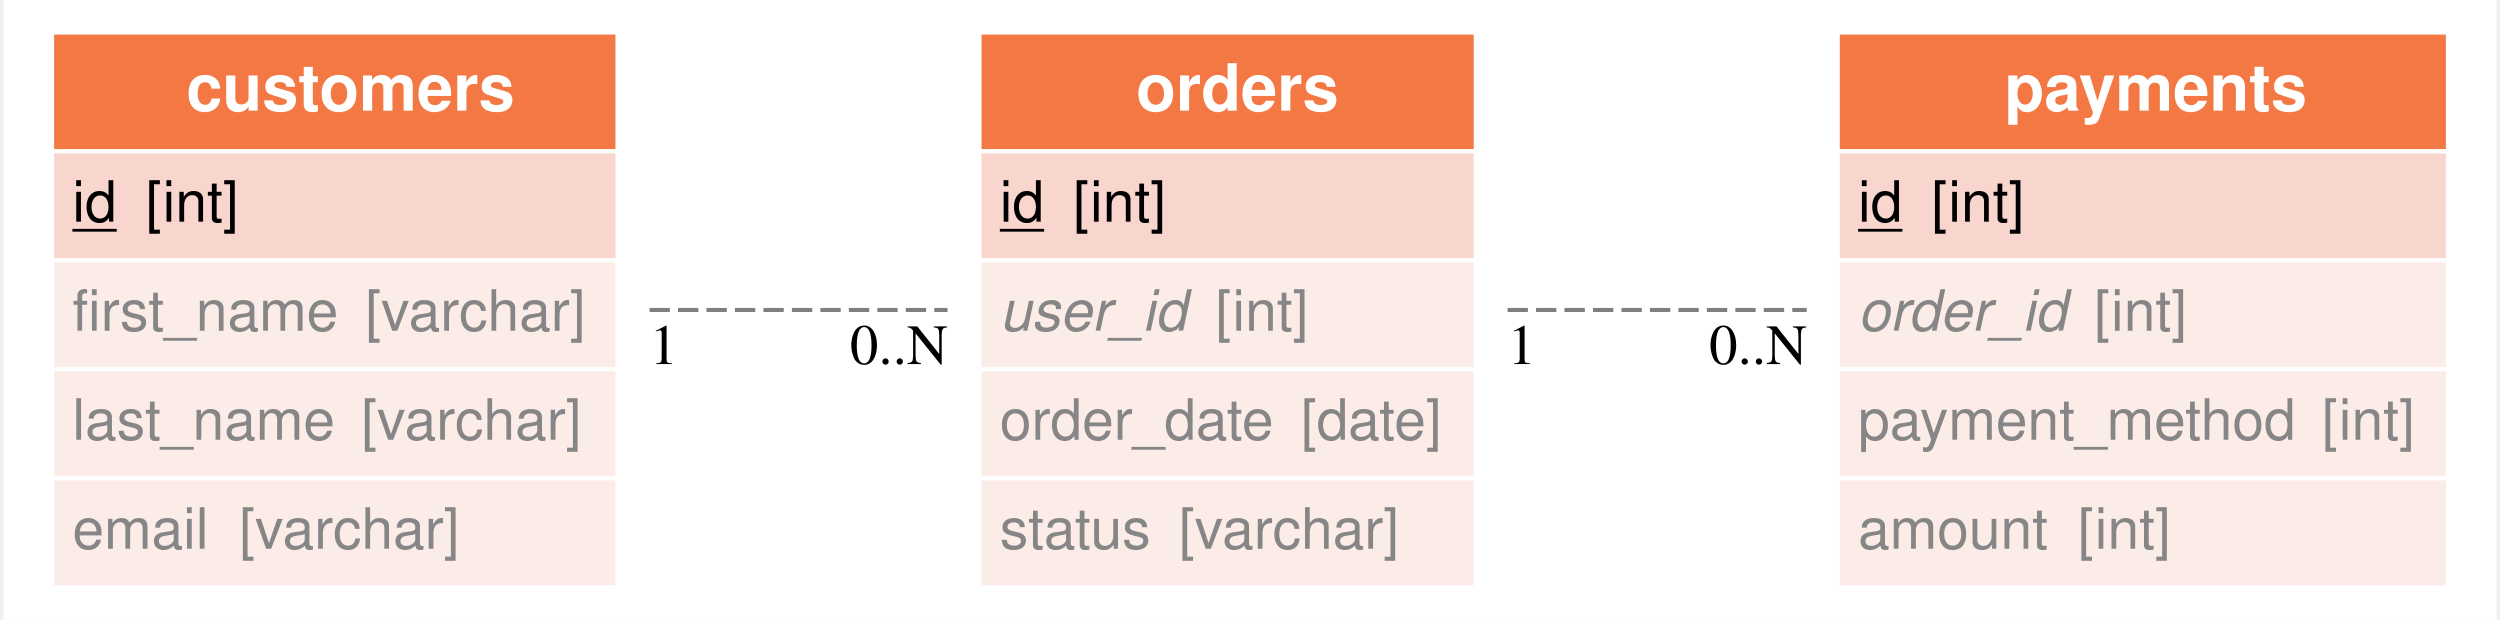
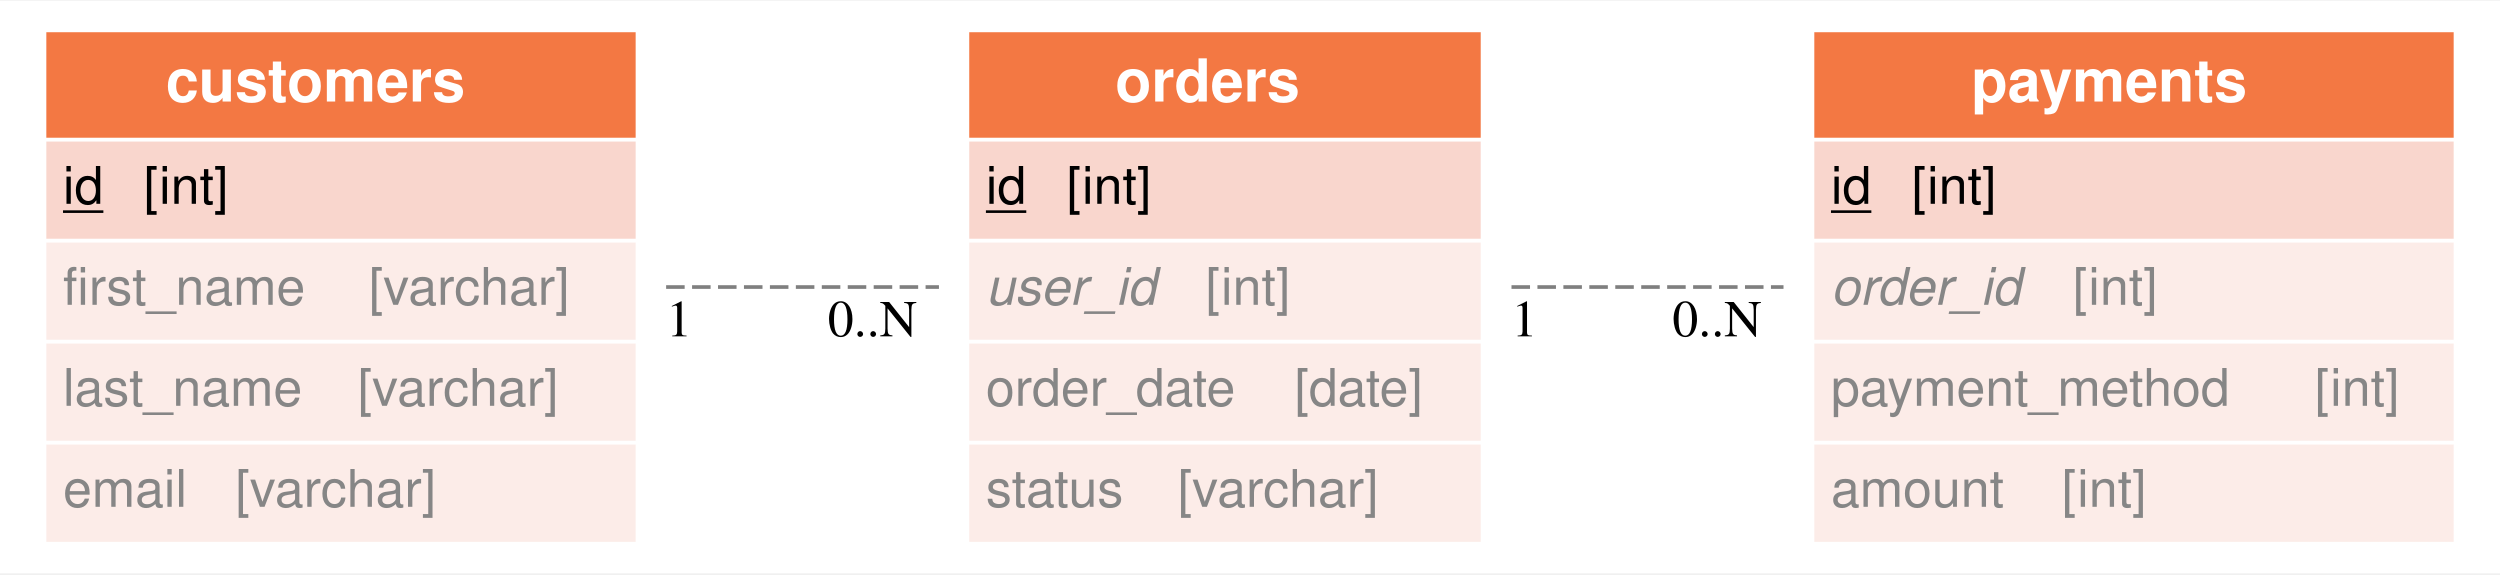
- <svg xmlns="http://www.w3.org/2000/svg" width="613pt" height="152pt" viewBox="0.00 0.00 613.00 152.40">
-   <g id="graph0" class="graph" transform="scale(1 1) rotate(0) translate(4 148.4)">
-     <polygon fill="white" stroke="none" points="-4,4 -4,-148.4 609,-148.4 609,4 -4,4" />
+ <svg xmlns="http://www.w3.org/2000/svg" width="675pt" height="155pt" viewBox="0.00 0.00 674.50 154.50">
+   <g id="graph0" class="graph" transform="scale(1 1) rotate(0) translate(4 150.5)">
+     <polygon fill="white" stroke="none" points="-4,4 -4,-150.5 670.5,-150.5 670.5,4 -4,4" />
    <g id="node1" class="node">
-       <polygon fill="#f37843" stroke="none" points="8,-4 8,-140.4 147,-140.4 147,-4 8,-4" />
-       <polygon fill="none" stroke="#ffffff" points="8,-111.2 8,-140.4 147,-140.4 147,-111.2 8,-111.2" />
-       <text text-anchor="start" x="41" y="-121.2" font-family="Helvetica,sans-Serif" font-weight="bold" font-size="16.00" fill="#ffffff">customers</text>
-       <polygon fill="#f9d6cd" stroke="none" points="8,-84.4 8,-111.2 147,-111.2 147,-84.4 8,-84.4" />
-       <polygon fill="none" stroke="#ffffff" points="8,-84.4 8,-111.2 147,-111.2 147,-84.4 8,-84.4" />
-       <text text-anchor="start" x="13" y="-93.9" font-family="Helvetica,sans-Serif" text-decoration="underline" font-size="14.00" fill="#000000">id  </text>
-       <text text-anchor="start" x="31" y="-93.9" font-family="Helvetica,sans-Serif" font-size="14.00" fill="#000000"> [int]</text>
-       <polygon fill="#fcece8" stroke="none" points="8,-57.6 8,-84.4 147,-84.4 147,-57.6 8,-57.6" />
-       <polygon fill="none" stroke="#ffffff" points="8,-57.6 8,-84.4 147,-84.4 147,-57.6 8,-57.6" />
-       <text text-anchor="start" x="13" y="-67.1" font-family="Helvetica,sans-Serif" font-size="14.00" fill="#868686">first_name  </text>
-       <text text-anchor="start" x="85" y="-67.1" font-family="Helvetica,sans-Serif" font-size="14.00" fill="#868686"> [varchar]</text>
-       <polygon fill="#fcece8" stroke="none" points="8,-30.8 8,-57.6 147,-57.6 147,-30.8 8,-30.8" />
-       <polygon fill="none" stroke="#ffffff" points="8,-30.8 8,-57.6 147,-57.6 147,-30.8 8,-30.8" />
-       <text text-anchor="start" x="13" y="-40.3" font-family="Helvetica,sans-Serif" font-size="14.00" fill="#868686">last_name  </text>
-       <text text-anchor="start" x="84" y="-40.3" font-family="Helvetica,sans-Serif" font-size="14.00" fill="#868686"> [varchar]</text>
-       <polygon fill="#fcece8" stroke="none" points="8,-4 8,-30.8 147,-30.8 147,-4 8,-4" />
-       <polygon fill="none" stroke="#ffffff" points="8,-4 8,-30.8 147,-30.8 147,-4 8,-4" />
-       <text text-anchor="start" x="13" y="-13.5" font-family="Helvetica,sans-Serif" font-size="14.00" fill="#868686">email  </text>
-       <text text-anchor="start" x="54" y="-13.5" font-family="Helvetica,sans-Serif" font-size="14.00" fill="#868686"> [varchar]</text>
+       <polygon fill="#f37843" stroke="none" points="8,-4 8,-142.5 168,-142.5 168,-4 8,-4" />
+       <polygon fill="none" stroke="#ffffff" points="8,-113 8,-142.5 168,-142.5 168,-113 8,-113" />
+       <text text-anchor="start" x="40.75" y="-123.3" font-family="Helvetica,sans-Serif" font-weight="bold" font-size="16.00" fill="#ffffff">customers</text>
+       <polygon fill="#f9d6cd" stroke="none" points="8,-85.75 8,-113 168,-113 168,-85.75 8,-85.75" />
+       <polygon fill="none" stroke="#ffffff" points="8,-85.75 8,-113 168,-113 168,-85.75 8,-85.75" />
+       <text text-anchor="start" x="13" y="-95.7" font-family="Helvetica,sans-Serif" text-decoration="underline" font-size="14.00" fill="#000000">id  </text>
+       <text text-anchor="start" x="34.75" y="-95.7" font-family="Helvetica,sans-Serif" font-size="14.00" fill="#000000"> [int]</text>
+       <polygon fill="#fcece8" stroke="none" points="8,-58.5 8,-85.75 168,-85.75 168,-58.5 8,-58.5" />
+       <polygon fill="none" stroke="#ffffff" points="8,-58.5 8,-85.75 168,-85.75 168,-58.5 8,-58.5" />
+       <text text-anchor="start" x="13" y="-68.45" font-family="Helvetica,sans-Serif" font-size="14.00" fill="#868686">first_name  </text>
+       <text text-anchor="start" x="95.5" y="-68.45" font-family="Helvetica,sans-Serif" font-size="14.00" fill="#868686"> [varchar]</text>
+       <polygon fill="#fcece8" stroke="none" points="8,-31.25 8,-58.5 168,-58.5 168,-31.25 8,-31.25" />
+       <polygon fill="none" stroke="#ffffff" points="8,-31.25 8,-58.5 168,-58.5 168,-31.25 8,-31.25" />
+       <text text-anchor="start" x="13" y="-41.2" font-family="Helvetica,sans-Serif" font-size="14.00" fill="#868686">last_name  </text>
+       <text text-anchor="start" x="92.5" y="-41.2" font-family="Helvetica,sans-Serif" font-size="14.00" fill="#868686"> [varchar]</text>
+       <polygon fill="#fcece8" stroke="none" points="8,-4 8,-31.25 168,-31.25 168,-4 8,-4" />
+       <polygon fill="none" stroke="#ffffff" points="8,-4 8,-31.25 168,-31.25 168,-4 8,-4" />
+       <text text-anchor="start" x="13" y="-13.95" font-family="Helvetica,sans-Serif" font-size="14.00" fill="#868686">email  </text>
+       <text text-anchor="start" x="59.5" y="-13.95" font-family="Helvetica,sans-Serif" font-size="14.00" fill="#868686"> [varchar]</text>
    </g>
    <g id="node2" class="node">
-       <polygon fill="#f37843" stroke="none" points="236,-4 236,-140.4 358,-140.4 358,-4 236,-4" />
-       <polygon fill="none" stroke="#ffffff" points="236,-111.2 236,-140.4 358,-140.4 358,-111.2 236,-111.2" />
-       <text text-anchor="start" x="274.5" y="-121.2" font-family="Helvetica,sans-Serif" font-weight="bold" font-size="16.00" fill="#ffffff">orders</text>
-       <polygon fill="#f9d6cd" stroke="none" points="236,-84.4 236,-111.2 358,-111.2 358,-84.4 236,-84.4" />
-       <polygon fill="none" stroke="#ffffff" points="236,-84.4 236,-111.2 358,-111.2 358,-84.4 236,-84.4" />
-       <text text-anchor="start" x="241" y="-93.9" font-family="Helvetica,sans-Serif" text-decoration="underline" font-size="14.00" fill="#000000">id  </text>
-       <text text-anchor="start" x="259" y="-93.9" font-family="Helvetica,sans-Serif" font-size="14.00" fill="#000000"> [int]</text>
-       <polygon fill="#fcece8" stroke="none" points="236,-57.6 236,-84.4 358,-84.4 358,-57.6 236,-57.6" />
-       <polygon fill="none" stroke="#ffffff" points="236,-57.6 236,-84.4 358,-84.4 358,-57.6 236,-57.6" />
-       <text text-anchor="start" x="241" y="-67.1" font-family="Helvetica,sans-Serif" font-style="italic" font-size="14.00" fill="#868686">user_id  </text>
-       <text text-anchor="start" x="294" y="-67.1" font-family="Helvetica,sans-Serif" font-size="14.00" fill="#868686"> [int]</text>
-       <polygon fill="#fcece8" stroke="none" points="236,-30.8 236,-57.6 358,-57.6 358,-30.8 236,-30.8" />
-       <polygon fill="none" stroke="#ffffff" points="236,-30.8 236,-57.6 358,-57.6 358,-30.8 236,-30.8" />
-       <text text-anchor="start" x="241" y="-40.3" font-family="Helvetica,sans-Serif" font-size="14.00" fill="#868686">order_date  </text>
-       <text text-anchor="start" x="315" y="-40.3" font-family="Helvetica,sans-Serif" font-size="14.00" fill="#868686"> [date]</text>
-       <polygon fill="#fcece8" stroke="none" points="236,-4 236,-30.8 358,-30.8 358,-4 236,-4" />
-       <polygon fill="none" stroke="#ffffff" points="236,-4 236,-30.8 358,-30.8 358,-4 236,-4" />
-       <text text-anchor="start" x="241" y="-13.5" font-family="Helvetica,sans-Serif" font-size="14.00" fill="#868686">status  </text>
-       <text text-anchor="start" x="285" y="-13.5" font-family="Helvetica,sans-Serif" font-size="14.00" fill="#868686"> [varchar]</text>
+       <polygon fill="#f37843" stroke="none" points="257,-4 257,-142.5 396,-142.5 396,-4 257,-4" />
+       <polygon fill="none" stroke="#ffffff" points="257,-113 257,-142.5 396,-142.5 396,-113 257,-113" />
+       <text text-anchor="start" x="296.88" y="-123.3" font-family="Helvetica,sans-Serif" font-weight="bold" font-size="16.00" fill="#ffffff">orders</text>
+       <polygon fill="#f9d6cd" stroke="none" points="257,-85.75 257,-113 396,-113 396,-85.75 257,-85.75" />
+       <polygon fill="none" stroke="#ffffff" points="257,-85.75 257,-113 396,-113 396,-85.75 257,-85.75" />
+       <text text-anchor="start" x="262" y="-95.7" font-family="Helvetica,sans-Serif" text-decoration="underline" font-size="14.00" fill="#000000">id  </text>
+       <text text-anchor="start" x="283.75" y="-95.7" font-family="Helvetica,sans-Serif" font-size="14.00" fill="#000000"> [int]</text>
+       <polygon fill="#fcece8" stroke="none" points="257,-58.5 257,-85.75 396,-85.75 396,-58.5 257,-58.5" />
+       <polygon fill="none" stroke="#ffffff" points="257,-58.5 257,-85.75 396,-85.75 396,-58.5 257,-58.5" />
+       <text text-anchor="start" x="262" y="-68.45" font-family="Helvetica,sans-Serif" font-style="italic" font-size="14.00" fill="#868686">user_id  </text>
+       <text text-anchor="start" x="321.25" y="-68.45" font-family="Helvetica,sans-Serif" font-size="14.00" fill="#868686"> [int]</text>
+       <polygon fill="#fcece8" stroke="none" points="257,-31.25 257,-58.5 396,-58.5 396,-31.25 257,-31.25" />
+       <polygon fill="none" stroke="#ffffff" points="257,-31.25 257,-58.5 396,-58.5 396,-31.25 257,-31.25" />
+       <text text-anchor="start" x="262" y="-41.2" font-family="Helvetica,sans-Serif" font-size="14.00" fill="#868686">order_date  </text>
+       <text text-anchor="start" x="345.25" y="-41.2" font-family="Helvetica,sans-Serif" font-size="14.00" fill="#868686"> [date]</text>
+       <polygon fill="#fcece8" stroke="none" points="257,-4 257,-31.25 396,-31.25 396,-4 257,-4" />
+       <polygon fill="none" stroke="#ffffff" points="257,-4 257,-31.25 396,-31.25 396,-4 257,-4" />
+       <text text-anchor="start" x="262" y="-13.95" font-family="Helvetica,sans-Serif" font-size="14.00" fill="#868686">status  </text>
+       <text text-anchor="start" x="313.75" y="-13.95" font-family="Helvetica,sans-Serif" font-size="14.00" fill="#868686"> [varchar]</text>
    </g>
    <g id="edge1" class="edge">
-       <path fill="none" stroke="#7f7f7f" stroke-dasharray="5,2" d="M154.88,-72.2C178.75,-72.2 204.9,-72.2 228.14,-72.2" />
-       <text text-anchor="start" x="204.14" y="-58.9" font-family="Times,serif" font-size="14.00">0..N</text>
-       <text text-anchor="start" x="154.88" y="-58.9" font-family="Times,serif" font-size="14.00">1</text>
+       <path fill="none" stroke="#7f7f7f" stroke-dasharray="5,2" d="M175.72,-73.25C199.85,-73.25 225.86,-73.25 249.33,-73.25" />
+       <text text-anchor="start" x="219.33" y="-59.95" font-family="Times,serif" font-size="14.00">0..N</text>
+       <text text-anchor="start" x="175.72" y="-59.95" font-family="Times,serif" font-size="14.00">1</text>
    </g>
    <g id="node3" class="node">
-       <polygon fill="#f37843" stroke="none" points="447,-4 447,-140.4 597,-140.4 597,-4 447,-4" />
-       <polygon fill="none" stroke="#ffffff" points="447,-111.2 447,-140.4 597,-140.4 597,-111.2 447,-111.2" />
-       <text text-anchor="start" x="488" y="-121.2" font-family="Helvetica,sans-Serif" font-weight="bold" font-size="16.00" fill="#ffffff">payments</text>
-       <polygon fill="#f9d6cd" stroke="none" points="447,-84.4 447,-111.2 597,-111.2 597,-84.4 447,-84.4" />
-       <polygon fill="none" stroke="#ffffff" points="447,-84.4 447,-111.2 597,-111.2 597,-84.4 447,-84.4" />
-       <text text-anchor="start" x="452" y="-93.9" font-family="Helvetica,sans-Serif" text-decoration="underline" font-size="14.00" fill="#000000">id  </text>
-       <text text-anchor="start" x="470" y="-93.9" font-family="Helvetica,sans-Serif" font-size="14.00" fill="#000000"> [int]</text>
-       <polygon fill="#fcece8" stroke="none" points="447,-57.6 447,-84.4 597,-84.4 597,-57.6 447,-57.6" />
-       <polygon fill="none" stroke="#ffffff" points="447,-57.6 447,-84.4 597,-84.4 597,-57.6 447,-57.6" />
-       <text text-anchor="start" x="452" y="-67.1" font-family="Helvetica,sans-Serif" font-style="italic" font-size="14.00" fill="#868686">order_id  </text>
-       <text text-anchor="start" x="510" y="-67.1" font-family="Helvetica,sans-Serif" font-size="14.00" fill="#868686"> [int]</text>
-       <polygon fill="#fcece8" stroke="none" points="447,-30.8 447,-57.6 597,-57.6 597,-30.8 447,-30.8" />
-       <polygon fill="none" stroke="#ffffff" points="447,-30.8 447,-57.6 597,-57.6 597,-30.8 447,-30.8" />
-       <text text-anchor="start" x="452" y="-40.3" font-family="Helvetica,sans-Serif" font-size="14.00" fill="#868686">payment_method  </text>
-       <text text-anchor="start" x="566" y="-40.3" font-family="Helvetica,sans-Serif" font-size="14.00" fill="#868686"> [int]</text>
-       <polygon fill="#fcece8" stroke="none" points="447,-4 447,-30.8 597,-30.8 597,-4 447,-4" />
-       <polygon fill="none" stroke="#ffffff" points="447,-4 447,-30.8 597,-30.8 597,-4 447,-4" />
-       <text text-anchor="start" x="452" y="-13.5" font-family="Helvetica,sans-Serif" font-size="14.00" fill="#868686">amount  </text>
-       <text text-anchor="start" x="506" y="-13.5" font-family="Helvetica,sans-Serif" font-size="14.00" fill="#868686"> [int]</text>
+       <polygon fill="#f37843" stroke="none" points="485,-4 485,-142.5 658.5,-142.5 658.5,-4 485,-4" />
+       <polygon fill="none" stroke="#ffffff" points="485,-113 485,-142.5 658.5,-142.5 658.5,-113 485,-113" />
+       <text text-anchor="start" x="527.88" y="-123.3" font-family="Helvetica,sans-Serif" font-weight="bold" font-size="16.00" fill="#ffffff">payments</text>
+       <polygon fill="#f9d6cd" stroke="none" points="485,-85.75 485,-113 658.5,-113 658.5,-85.75 485,-85.75" />
+       <polygon fill="none" stroke="#ffffff" points="485,-85.75 485,-113 658.5,-113 658.5,-85.75 485,-85.75" />
+       <text text-anchor="start" x="490" y="-95.7" font-family="Helvetica,sans-Serif" text-decoration="underline" font-size="14.00" fill="#000000">id  </text>
+       <text text-anchor="start" x="511.75" y="-95.7" font-family="Helvetica,sans-Serif" font-size="14.00" fill="#000000"> [int]</text>
+       <polygon fill="#fcece8" stroke="none" points="485,-58.5 485,-85.75 658.5,-85.75 658.5,-58.5 485,-58.5" />
+       <polygon fill="none" stroke="#ffffff" points="485,-58.5 485,-85.75 658.5,-85.75 658.5,-58.5 485,-58.5" />
+       <text text-anchor="start" x="490" y="-68.45" font-family="Helvetica,sans-Serif" font-style="italic" font-size="14.00" fill="#868686">order_id  </text>
+       <text text-anchor="start" x="555.25" y="-68.45" font-family="Helvetica,sans-Serif" font-size="14.00" fill="#868686"> [int]</text>
+       <polygon fill="#fcece8" stroke="none" points="485,-31.25 485,-58.5 658.5,-58.5 658.5,-31.25 485,-31.25" />
+       <polygon fill="none" stroke="#ffffff" points="485,-31.25 485,-58.5 658.5,-58.5 658.5,-31.25 485,-31.25" />
+       <text text-anchor="start" x="490" y="-41.2" font-family="Helvetica,sans-Serif" font-size="14.00" fill="#868686">payment_method  </text>
+       <text text-anchor="start" x="620.5" y="-41.2" font-family="Helvetica,sans-Serif" font-size="14.00" fill="#868686"> [int]</text>
+       <polygon fill="#fcece8" stroke="none" points="485,-4 485,-31.25 658.5,-31.25 658.5,-4 485,-4" />
+       <polygon fill="none" stroke="#ffffff" points="485,-4 485,-31.25 658.5,-31.25 658.5,-4 485,-4" />
+       <text text-anchor="start" x="490" y="-13.95" font-family="Helvetica,sans-Serif" font-size="14.00" fill="#868686">amount  </text>
+       <text text-anchor="start" x="552.25" y="-13.95" font-family="Helvetica,sans-Serif" font-size="14.00" fill="#868686"> [int]</text>
    </g>
    <g id="edge2" class="edge">
-       <path fill="none" stroke="#7f7f7f" stroke-dasharray="5,2" d="M365.82,-72.2C389.01,-72.2 415.2,-72.2 439.37,-72.2" />
-       <text text-anchor="start" x="415.37" y="-58.9" font-family="Times,serif" font-size="14.00">0..N</text>
-       <text text-anchor="start" x="365.82" y="-58.9" font-family="Times,serif" font-size="14.00">1</text>
+       <path fill="none" stroke="#7f7f7f" stroke-dasharray="5,2" d="M403.8,-73.25C427.07,-73.25 452.92,-73.25 477.19,-73.25" />
+       <text text-anchor="start" x="447.19" y="-59.95" font-family="Times,serif" font-size="14.00">0..N</text>
+       <text text-anchor="start" x="403.8" y="-59.95" font-family="Times,serif" font-size="14.00">1</text>
    </g>
  </g>
</svg>
